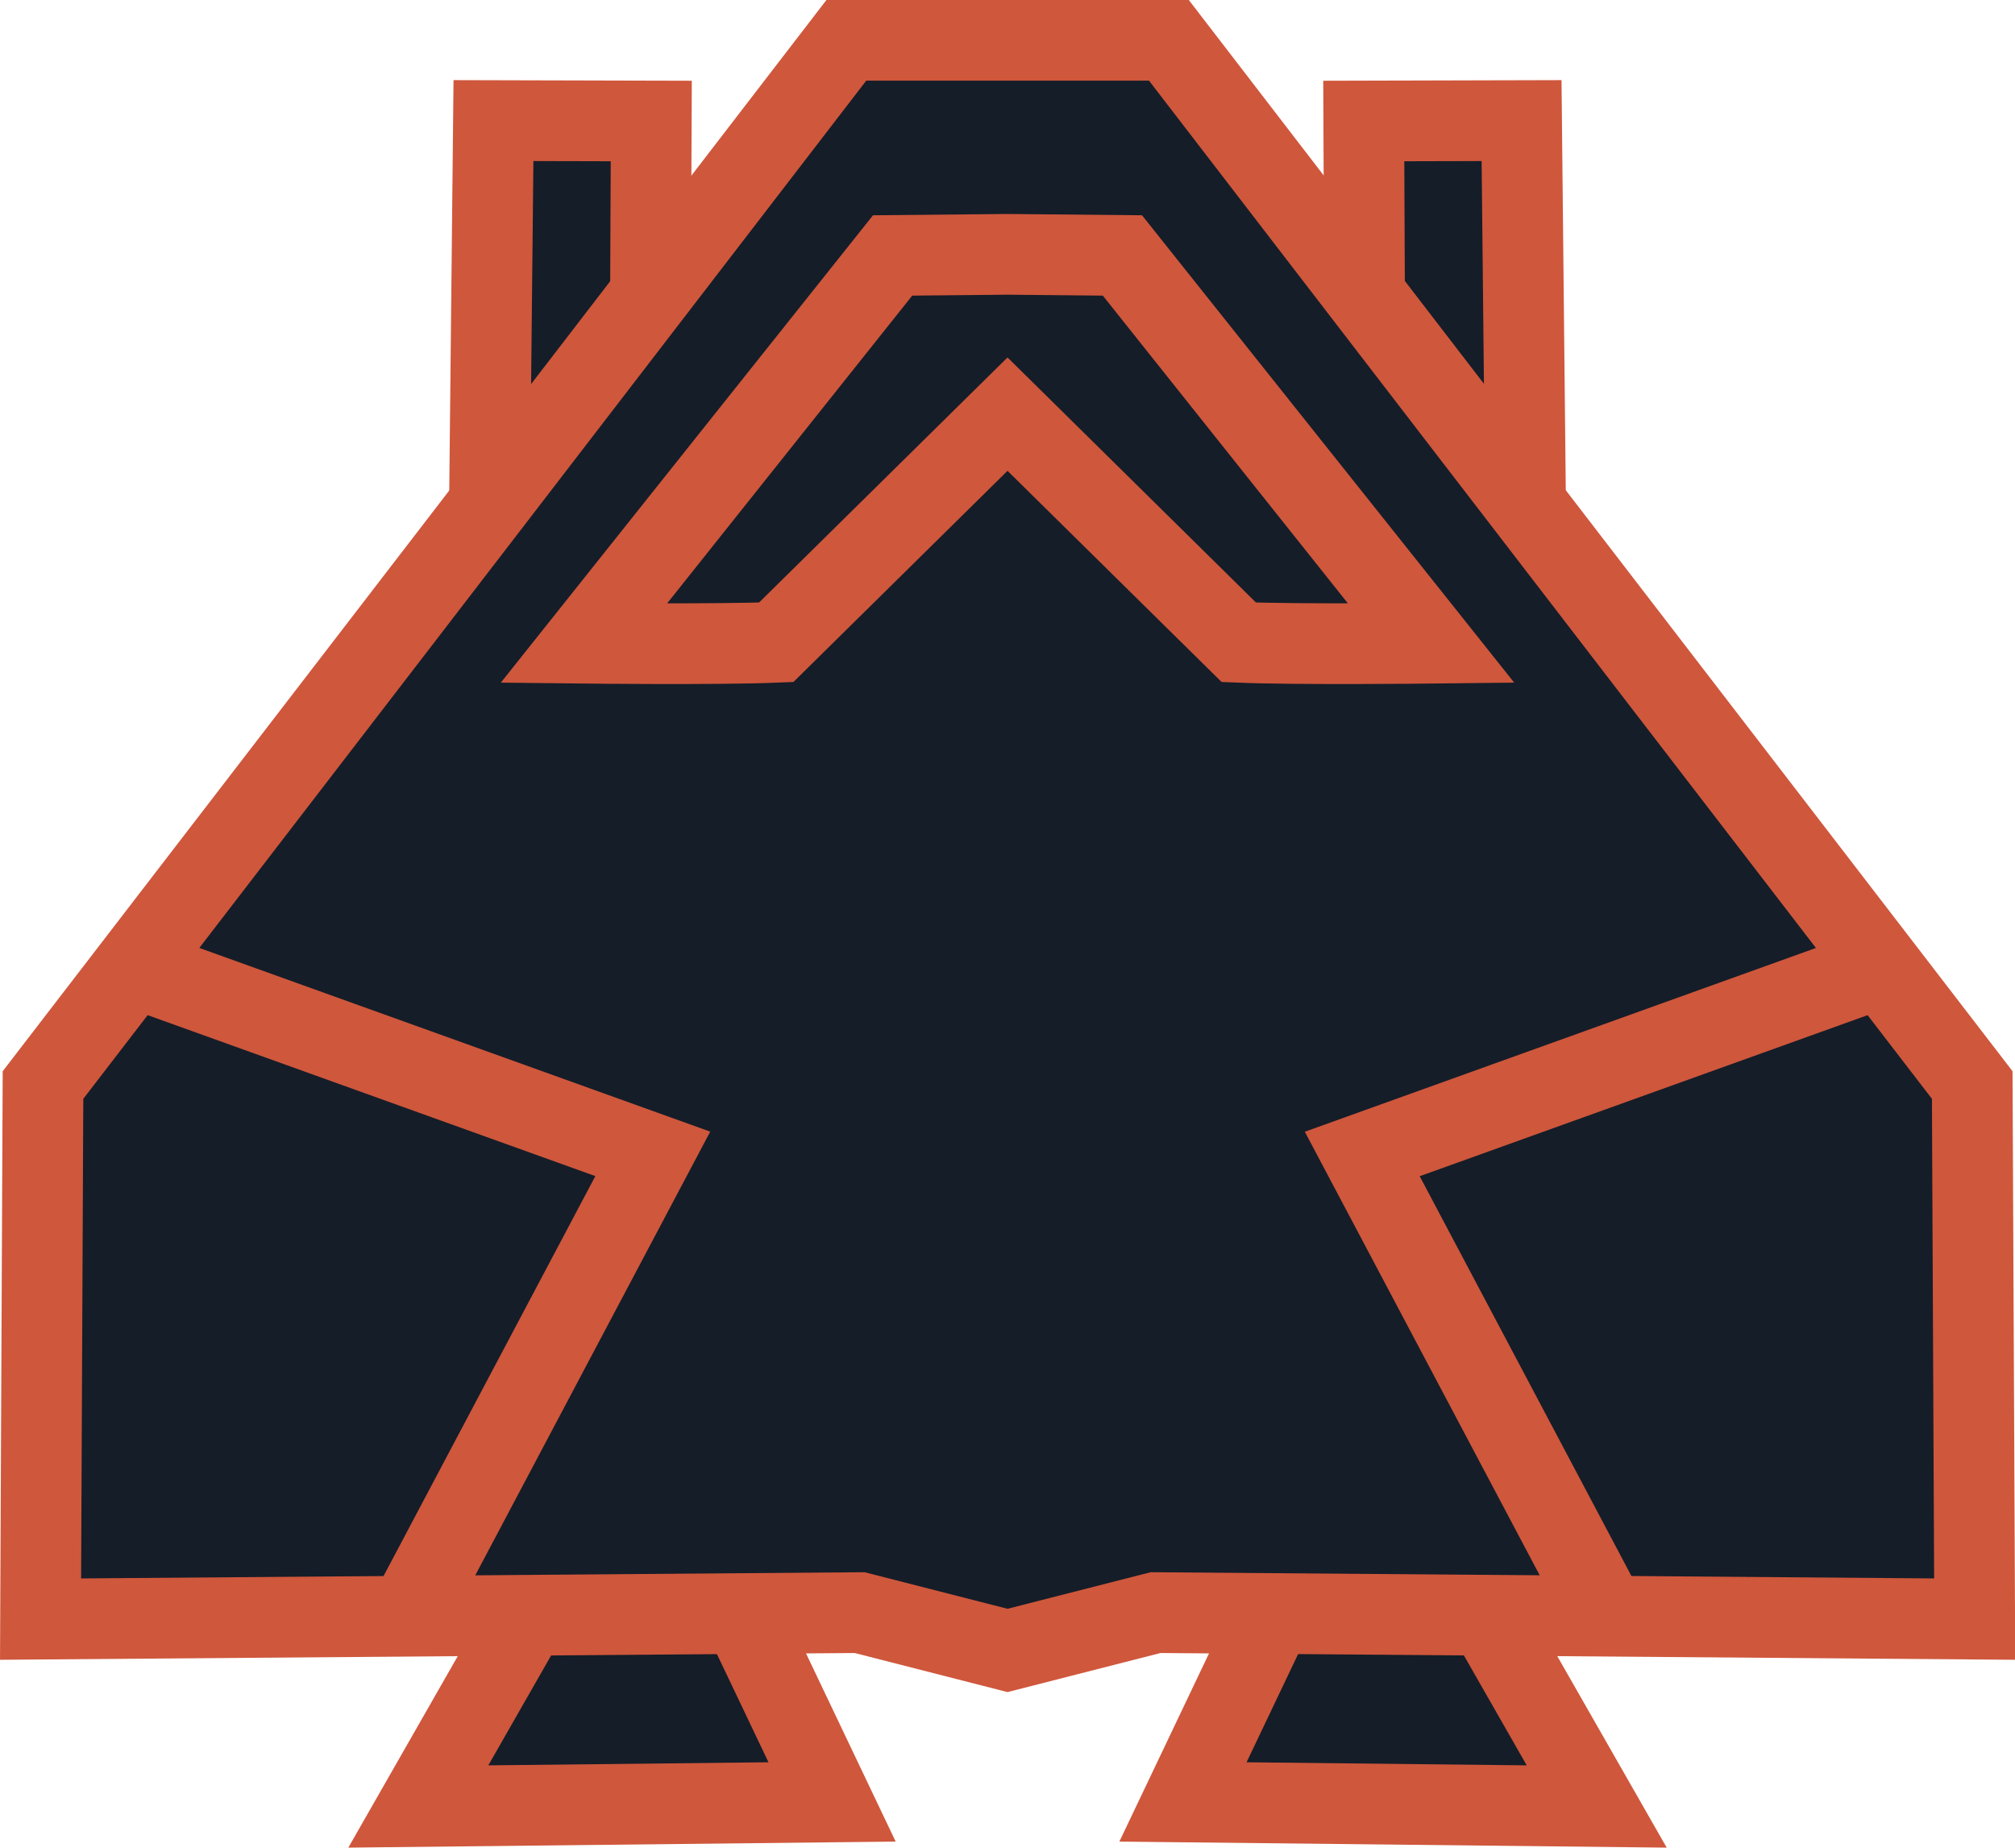
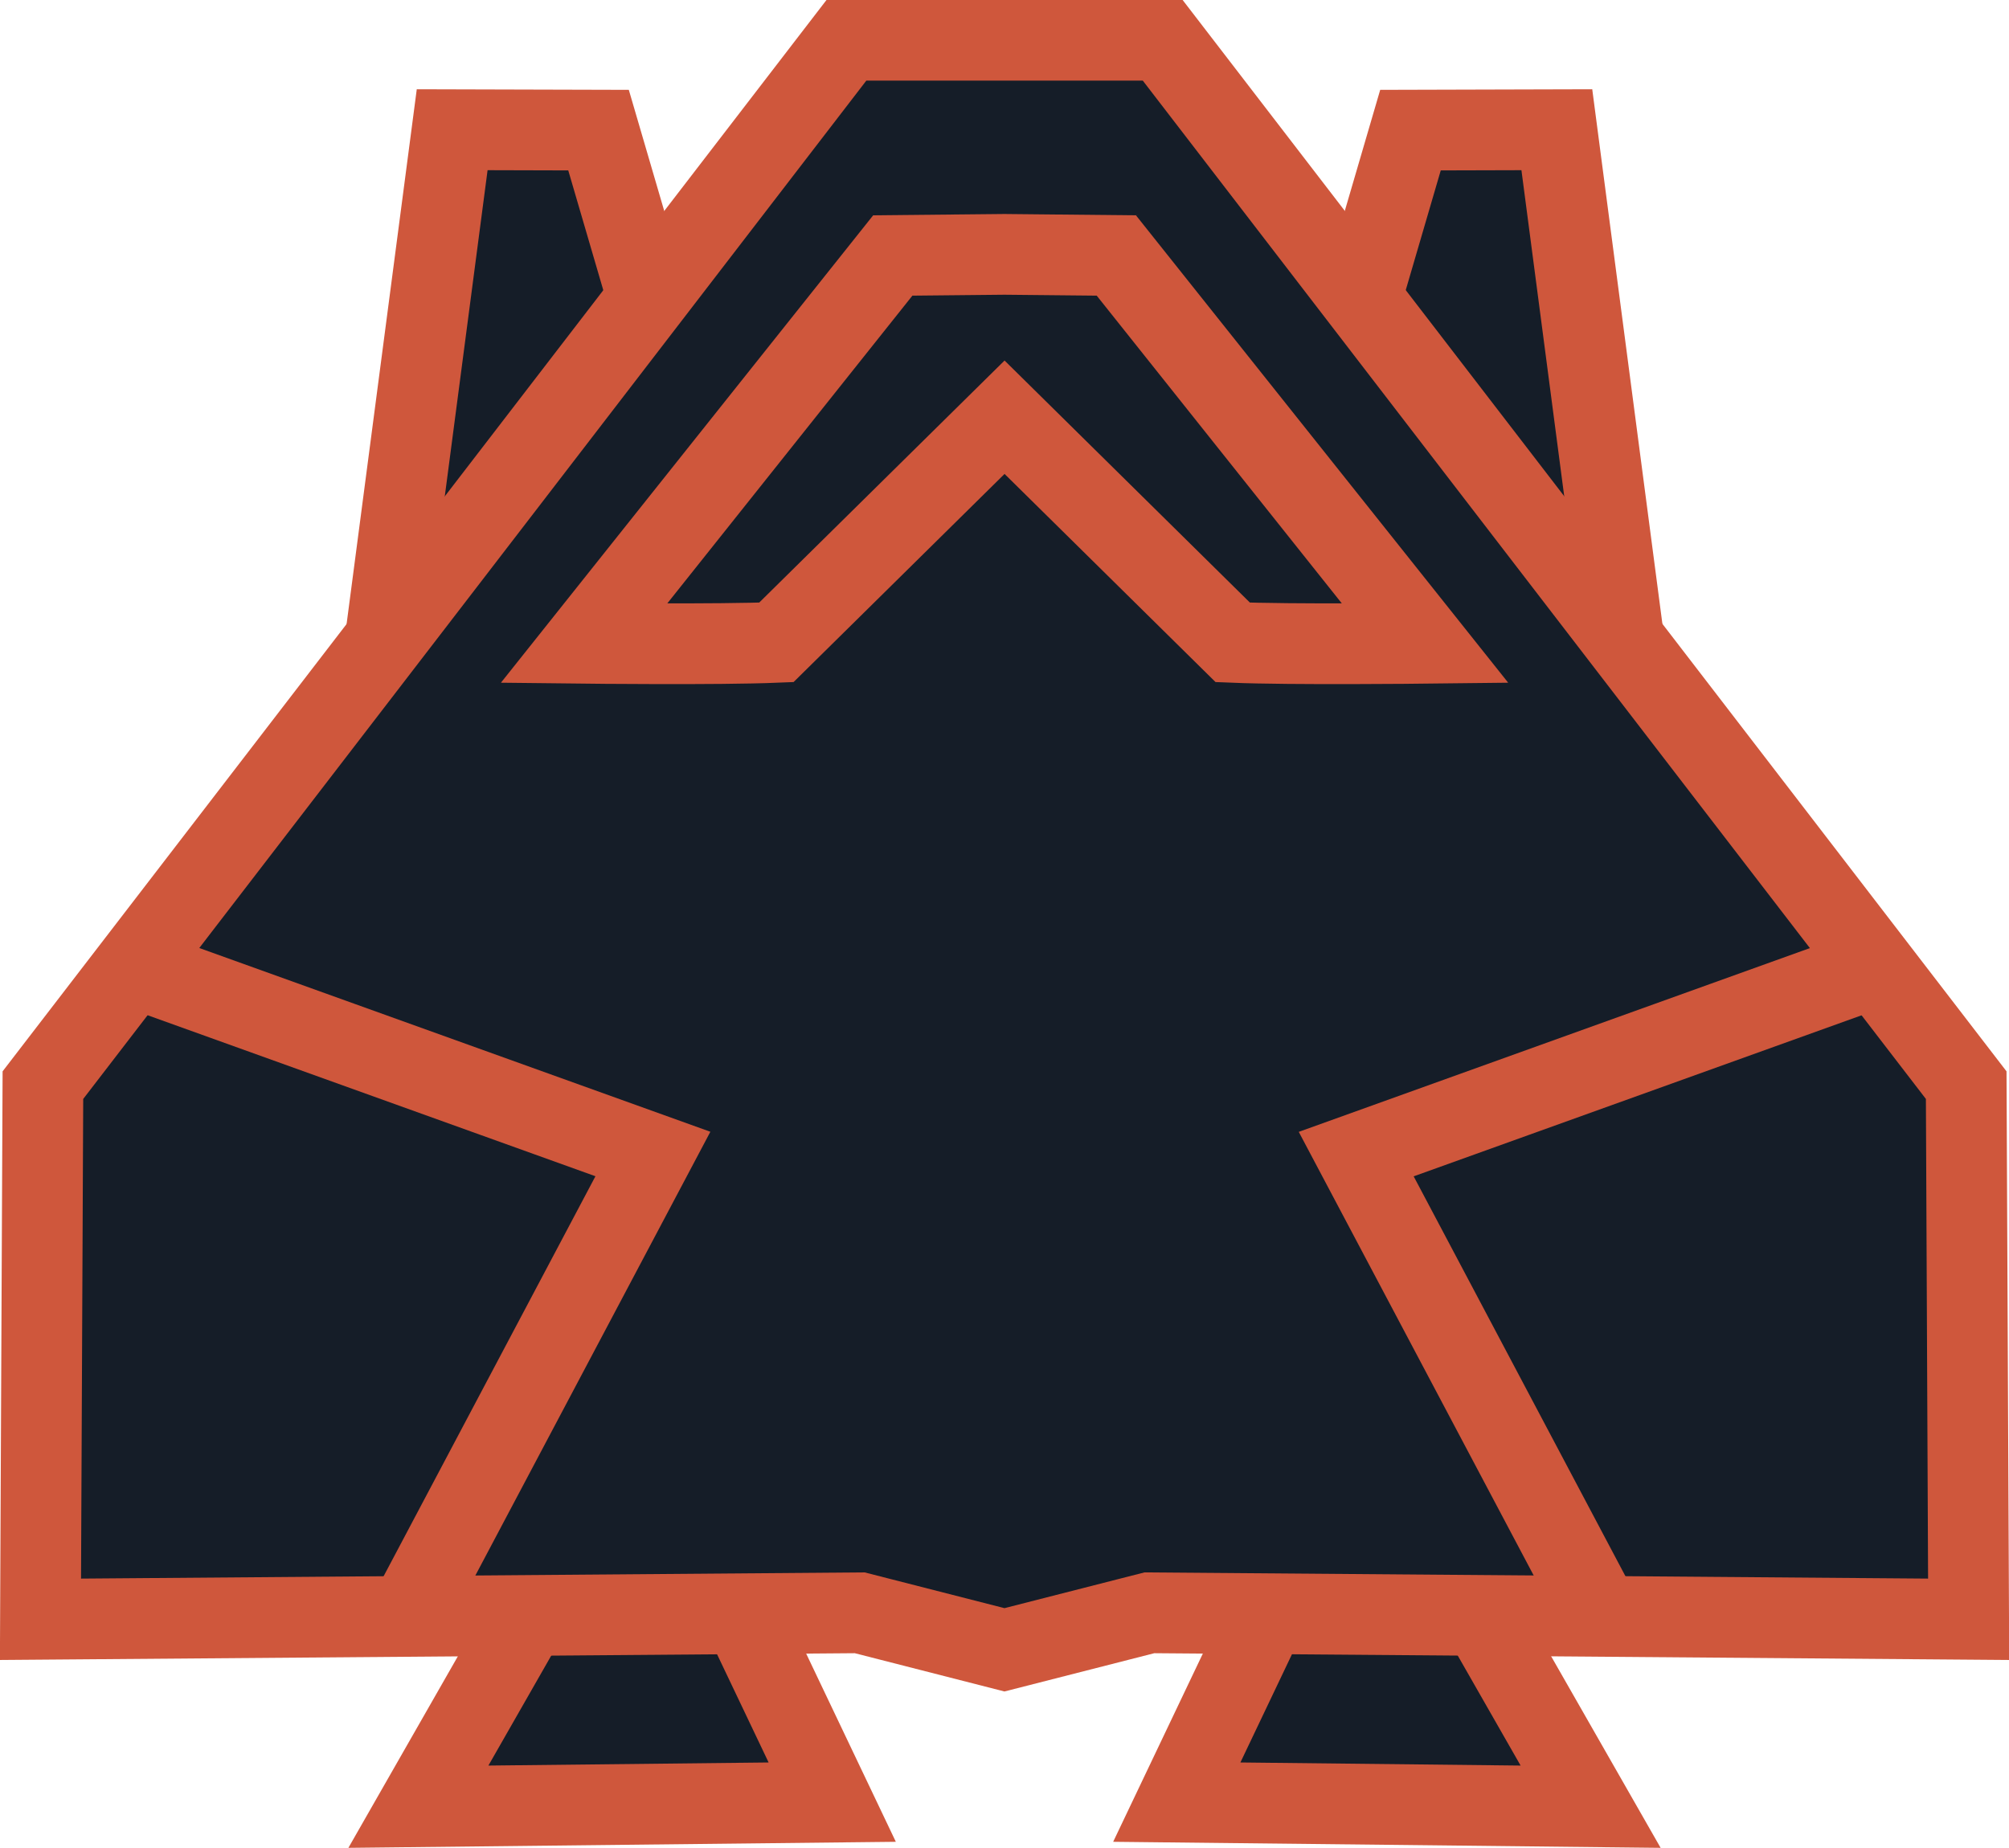
- <svg xmlns="http://www.w3.org/2000/svg" width="299.671" height="274.797" viewBox="0 0 79.288 72.707" version="1.1" id="svg1">
+ <svg xmlns="http://www.w3.org/2000/svg" width="220" height="202.36" viewBox="0 0 58.208 53.541" version="1.1" id="svg1">
  <defs id="defs1">
    </defs>
-   <g id="layer1" transform="matrix(3.990415,0,0,3.990415,-266.9788,-489.308)">
-     <path style="fill:#151d28;fill-opacity:1;fill-rule:nonzero;stroke:#cf573c;stroke-width:0.796;stroke-dasharray:none" d="m 72.118,138.532 -1.088,1.904 4.08,-0.045 -0.907,-1.904 m 7.359,0.045 1.088,1.904 -4.08,-0.045 0.907,-1.904" id="path11" transform="translate(2.9656591e-6)" />
-     <path style="fill:#151d28;fill-opacity:1;fill-rule:nonzero;stroke:#cf573c;stroke-width:0.796;stroke-dasharray:none" d="m 71.733,127.472 0.038,-3.662 1.556,0.004 -0.008,1.845 m 8.628,1.813 -0.038,-3.662 -1.556,0.004 0.008,1.845" id="path10" transform="translate(2.9656591e-6)" />
-     <path style="fill:#151d28;fill-opacity:1;fill-rule:nonzero;stroke:#cf573c;stroke-width:0.796;stroke-dasharray:none;stroke-opacity:1" d="m 76.84,138.897 -1.458,-0.373 -8.077,0.064 0.024,-5.267 7.922,-10.303 1.59,-4e-5 1.59,4e-5 7.922,10.303 0.024,5.267 -8.077,-0.064 z" id="path1" />
-     <path style="fill:none;stroke:#cf573c;stroke-width:0.796;stroke-dasharray:none" d="m 76.84,125.129 -1.133,0.011 -3.045,3.824 c 0,0 1.318,0.015 1.897,-0.009 l 2.281,-2.25 2.281,2.25 c 0.579,0.024 1.897,0.009 1.897,0.009 l -3.045,-3.824 z" id="path6" />
-     <path style="fill:none;stroke:#cf573c;stroke-width:0.796;stroke-dasharray:none" d="m 70.894,138.623 2.448,-4.623 -5.167,-1.858 m 14.611,6.482 -2.448,-4.623 5.167,-1.858" id="path9" />
+   <g id="layer1" transform="matrix(2.93878,0,0,2.93878,-196.6191,-360.3557)">
+     <path style="fill:#151d28;fill-opacity:1;fill-rule:nonzero;stroke:#cf573c;stroke-width:0.796;stroke-dasharray:none" d="m 72.118,138.532 -1.088,1.904 4.08,-0.045 -0.907,-1.904 m 7.296,0.045 1.088,1.904 -4.08,-0.045 0.907,-1.904" id="path11" transform="translate(2.9656591e-6)" />
+     <path style="fill:#151d28;fill-opacity:1;fill-rule:nonzero;stroke:#cf573c;stroke-width:0.796;stroke-dasharray:none" d="m 70.713,128.854 0.65,-4.954 1.443,0.004 0.513,1.754 m 9.585,3.196 -0.65,-4.954 -1.443,0.004 -0.513,1.754" id="path10" transform="translate(2.9656591e-6)" />
+     <path style="fill:#151d28;fill-opacity:1;fill-rule:nonzero;stroke:#cf573c;stroke-width:0.796;stroke-dasharray:none;stroke-opacity:1" d="m 76.808,138.889 -1.427,-0.365 -8.077,0.064 0.024,-5.267 7.922,-10.303 1.559,-4e-5 1.559,4e-5 7.922,10.303 0.024,5.267 -8.077,-0.064 z" id="path1" />
+     <path style="fill:none;stroke:#cf573c;stroke-width:0.796;stroke-dasharray:none" d="m 76.808,125.129 -1.101,0.011 -3.045,3.824 c 0,0 1.318,0.015 1.897,-0.009 l 2.25,-2.22 2.25,2.22 c 0.579,0.024 1.897,0.009 1.897,0.009 l -3.045,-3.824 z" id="path6" />
+     <path style="fill:none;stroke:#cf573c;stroke-width:0.796;stroke-dasharray:none" d="m 70.894,138.623 2.448,-4.623 -5.167,-1.858 m 14.549,6.482 -2.448,-4.623 5.167,-1.858" id="path9" />
  </g>
</svg>
